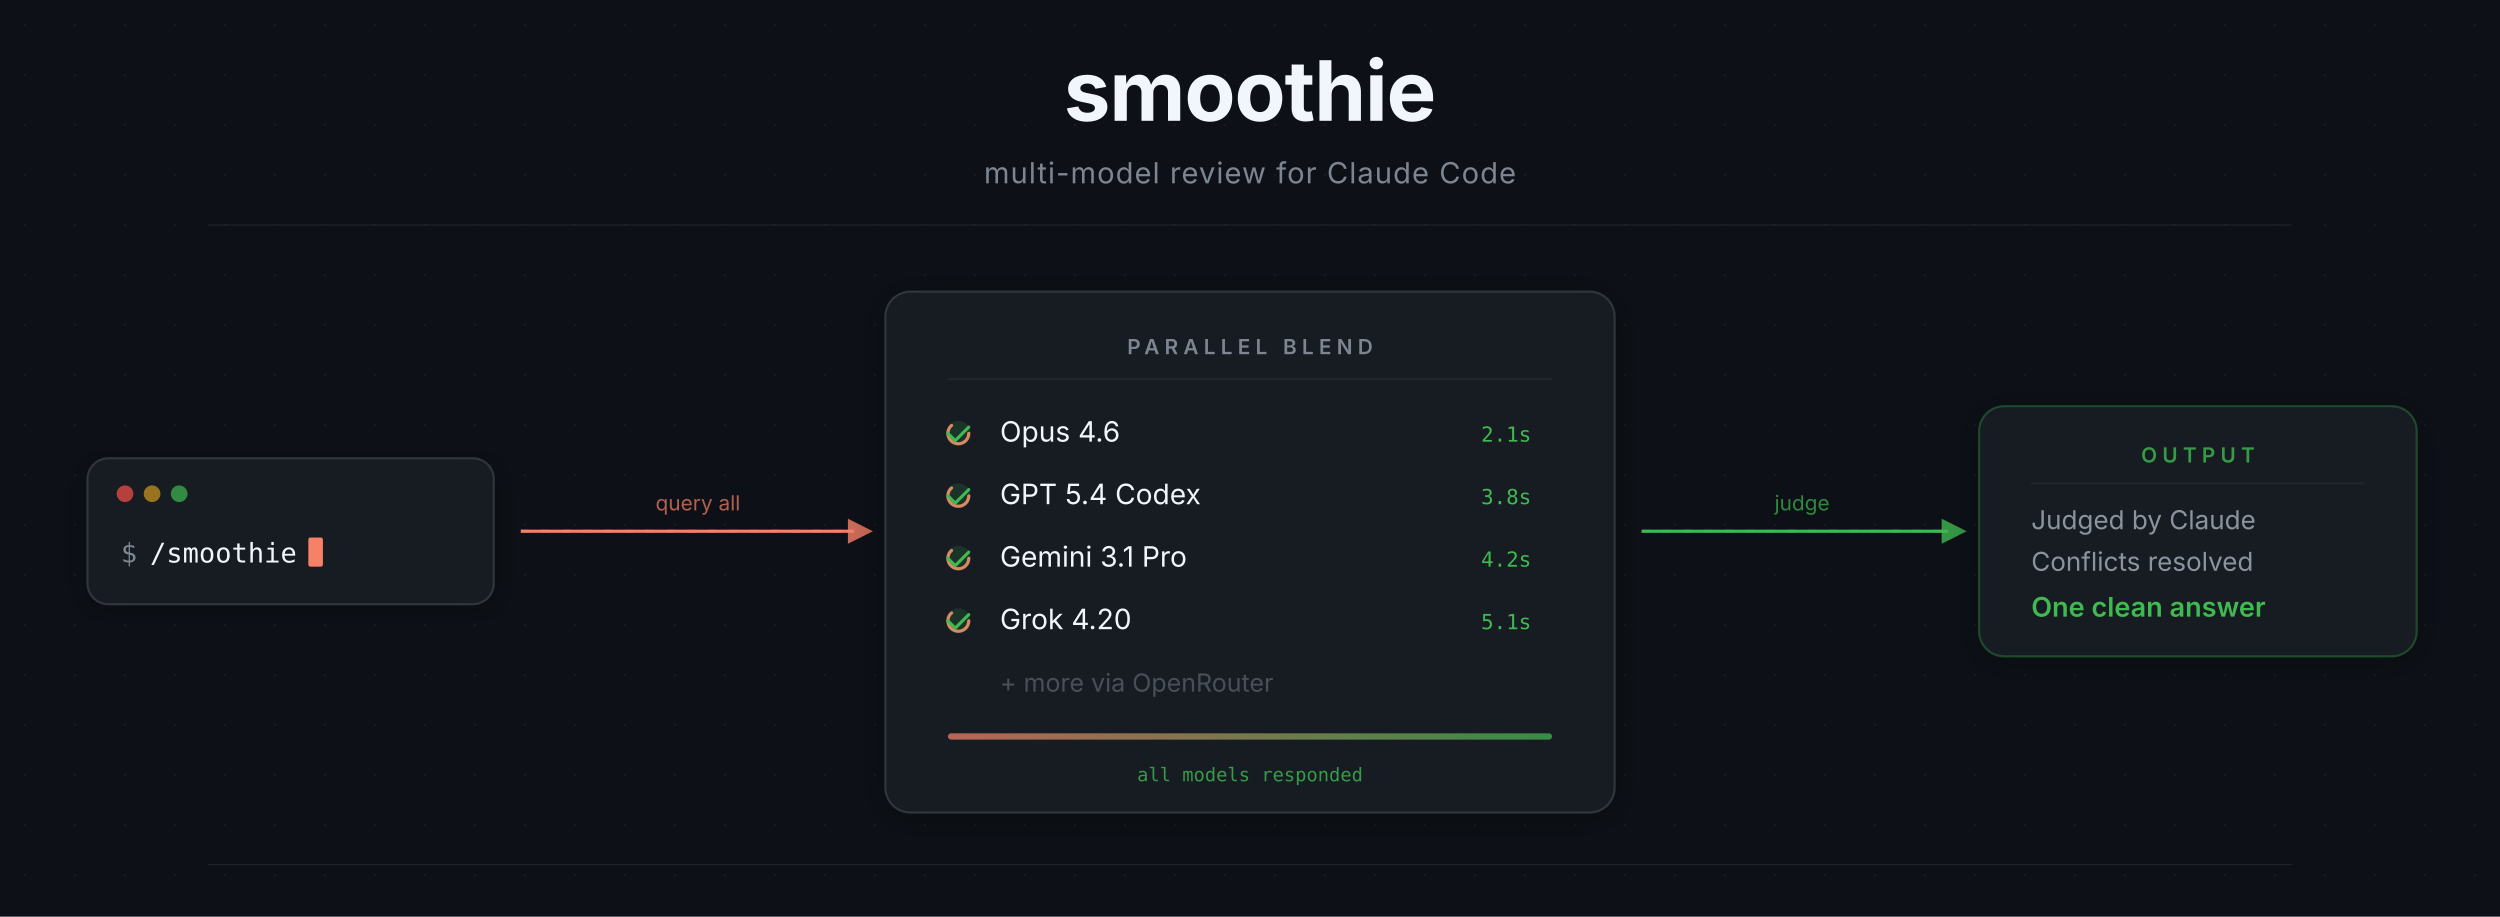
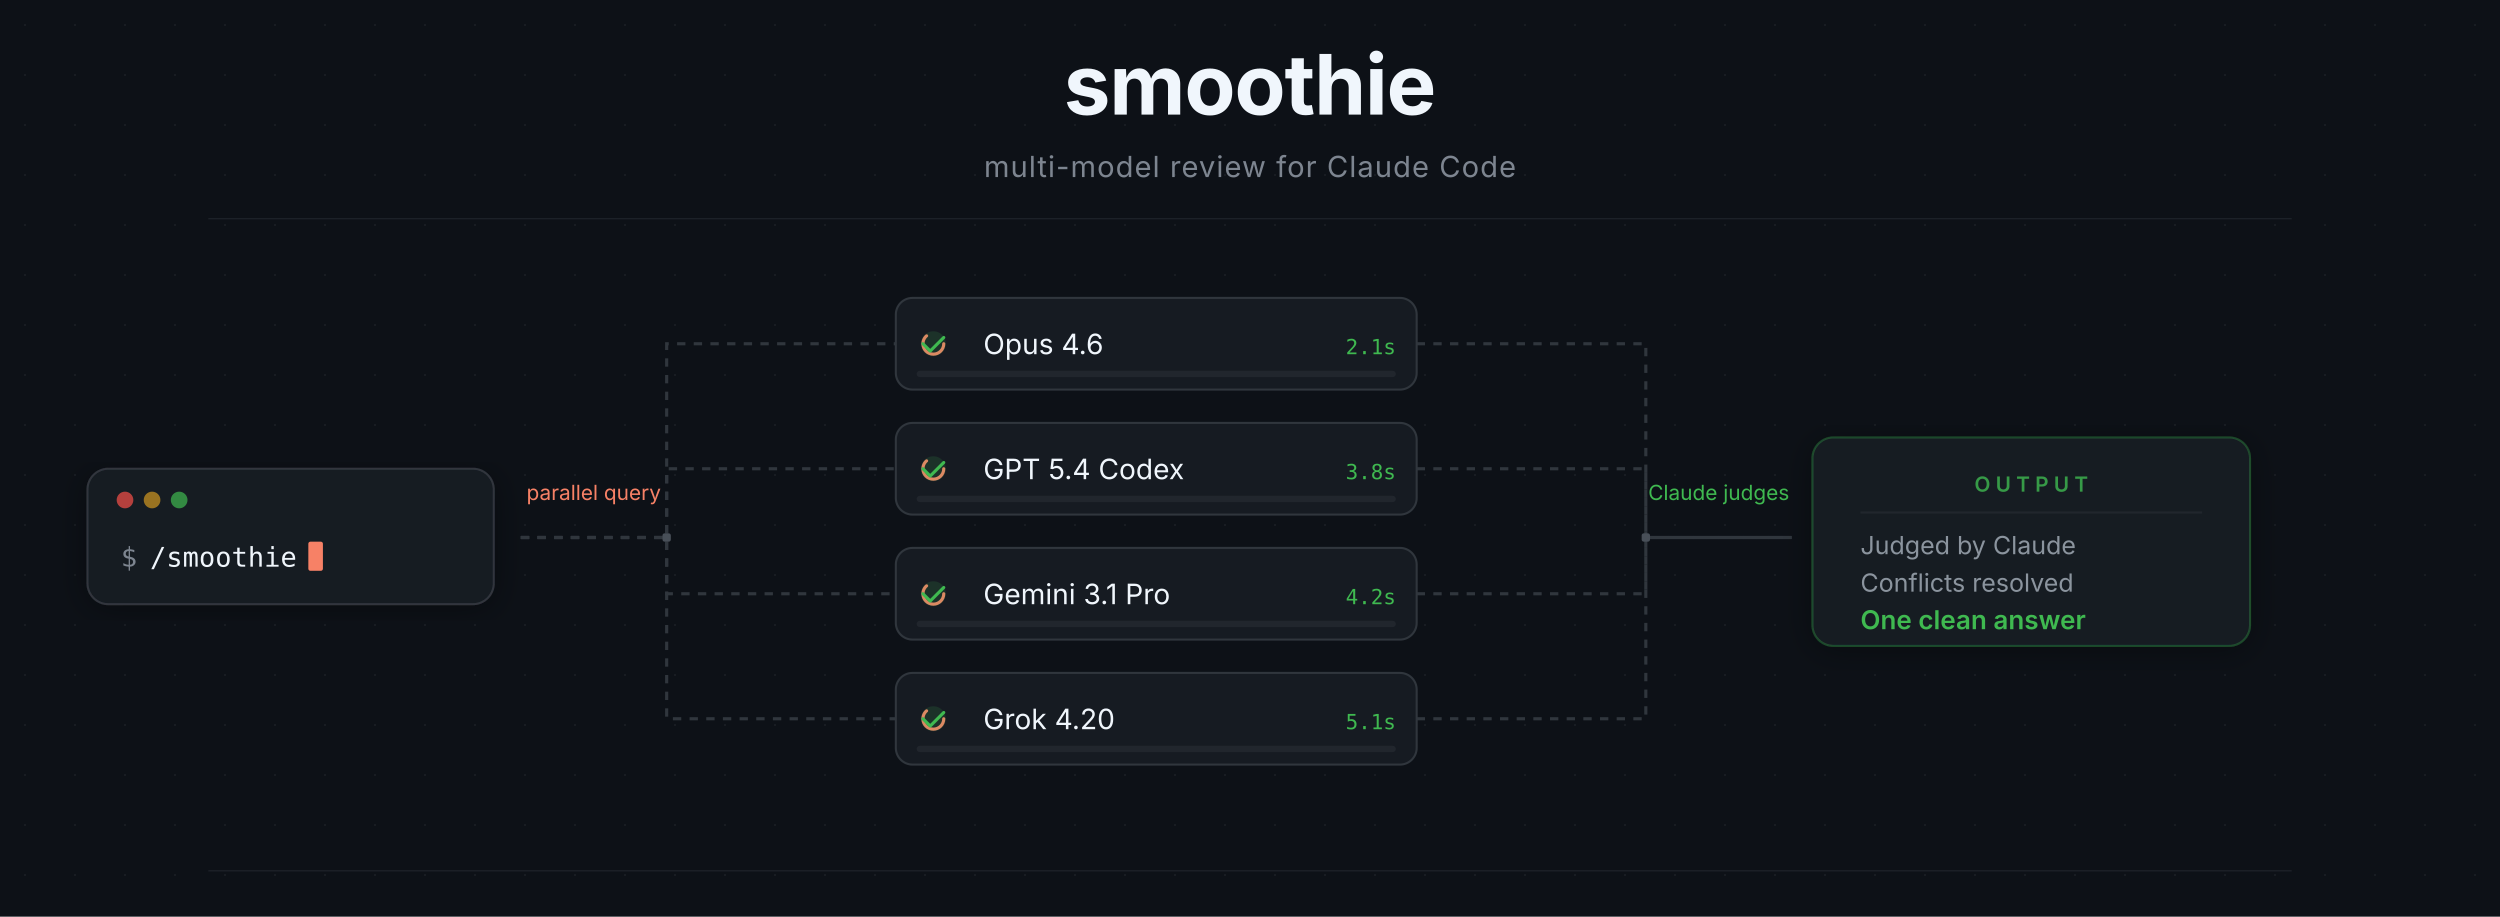
<svg xmlns="http://www.w3.org/2000/svg" viewBox="0 0 1200 440" fill="none">
  <style>
-     /* Total cycle: 14s (10s animation + 4s hold/fade) */
+     /* 12s cycle */
+     @keyframes shineIn {
+       0% { opacity: 0; filter: blur(10px) brightness(2); }
+       4% { opacity: 1; filter: blur(3px) brightness(1.4); }
+       8% { opacity: 1; filter: blur(0) brightness(1); }
+       75% { opacity: 1; }
+       83% { opacity: 0; }
+       100% { opacity: 0; }
+     }
+     @keyframes fadeUp {
+       0%, 100% { opacity: 0; transform: translateY(8px); }
+       5% { opacity: 1; transform: translateY(0); }
+       75% { opacity: 1; transform: translateY(0); }
+       83% { opacity: 0; transform: translateY(0); }
+     }
+     @keyframes cmdIn {
+       0%, 7% { opacity: 0; transform: translateY(8px); }
+       11% { opacity: 1; transform: translateY(0); }
+       75% { opacity: 1; }
+       83% { opacity: 0; }
+       100% { opacity: 0; }
+     }
+     @keyframes cmdTextIn {
+       0%, 11% { opacity: 0; }
+       14% { opacity: 1; }
+       75% { opacity: 1; }
+       83% { opacity: 0; }
+       100% { opacity: 0; }
+     }
+     @keyframes blink12 {
+       0%, 11% { opacity: 0; }
+       11.1% { opacity: 1; }
+       12% { opacity: 0; }
+       12.5% { opacity: 1; }
+       13% { opacity: 0; }
+       13.5%, 75% { opacity: 1; }
+       83%, 100% { opacity: 0; }
+     }
+     @keyframes pathsIn {
+       0%, 14% { opacity: 0; }
+       20% { opacity: 1; }
+       75% { opacity: 1; }
+       83% { opacity: 0; }
+       100% { opacity: 0; }
+     }
+     @keyframes labelIn {
+       0%, 16% { opacity: 0; }
+       20% { opacity: 0.7; }
+       75% { opacity: 0.7; }
+       83% { opacity: 0; }
+       100% { opacity: 0; }
+     }
+     @keyframes m1 {
+       0%, 22% { opacity: 0; transform: translateY(8px); }
+       26% { opacity: 1; transform: translateY(0); }
+       75% { opacity: 1; }
+       83% { opacity: 0; }
+       100% { opacity: 0; }
+     }
+     @keyframes m2 {
+       0%, 24% { opacity: 0; transform: translateY(8px); }
+       28% { opacity: 1; transform: translateY(0); }
+       75% { opacity: 1; }
+       83% { opacity: 0; }
+       100% { opacity: 0; }
+     }
+     @keyframes m3 {
+       0%, 26% { opacity: 0; transform: translateY(8px); }
+       30% { opacity: 1; transform: translateY(0); }
+       75% { opacity: 1; }
+       83% { opacity: 0; }
+       100% { opacity: 0; }
+     }
+     @keyframes m4 {
+       0%, 28% { opacity: 0; transform: translateY(8px); }
+       32% { opacity: 1; transform: translateY(0); }
+       75% { opacity: 1; }
+       83% { opacity: 0; }
+       100% { opacity: 0; }
+     }
+     @keyframes spin { to { transform: rotate(360deg); } }
+     @keyframes sv1 {
+       0%, 22% { opacity: 0; }
+       23% { opacity: 1; }
+       40% { opacity: 1; }
+       41% { opacity: 0; }
+       100% { opacity: 0; }
+     }
+     @keyframes sv2 {
+       0%, 24% { opacity: 0; }
+       25% { opacity: 1; }
+       43% { opacity: 1; }
+       44% { opacity: 0; }
+       100% { opacity: 0; }
+     }
+     @keyframes sv3 {
+       0%, 26% { opacity: 0; }
+       27% { opacity: 1; }
+       46% { opacity: 1; }
+       47% { opacity: 0; }
+       100% { opacity: 0; }
+     }
+     @keyframes sv4 {
+       0%, 28% { opacity: 0; }
+       29% { opacity: 1; }
+       49% { opacity: 1; }
+       50% { opacity: 0; }
+       100% { opacity: 0; }
+     }
+     @keyframes c1 {
+       0%, 40% { opacity: 0; transform: scale(0); }
+       42% { opacity: 1; transform: scale(1.15); }
+       43% { opacity: 1; transform: scale(1); }
+       75% { opacity: 1; }
+       83% { opacity: 0; }
+       100% { opacity: 0; }
+     }
+     @keyframes c2 {
+       0%, 43% { opacity: 0; transform: scale(0); }
+       45% { opacity: 1; transform: scale(1.15); }
+       46% { opacity: 1; transform: scale(1); }
+       75% { opacity: 1; }
+       83% { opacity: 0; }
+       100% { opacity: 0; }
+     }
+     @keyframes c3 {
+       0%, 46% { opacity: 0; transform: scale(0); }
+       48% { opacity: 1; transform: scale(1.15); }
+       49% { opacity: 1; transform: scale(1); }
+       75% { opacity: 1; }
+       83% { opacity: 0; }
+       100% { opacity: 0; }
+     }
+     @keyframes c4 {
+       0%, 49% { opacity: 0; transform: scale(0); }
+       51% { opacity: 1; transform: scale(1.15); }
+       52% { opacity: 1; transform: scale(1); }
+       75% { opacity: 1; }
+       83% { opacity: 0; }
+       100% { opacity: 0; }
+     }
+     @keyframes d1 { 0%, 40% { opacity: 0; } 41% { opacity: 1; } 75% { opacity: 1; } 83% { opacity: 0; } 100% { opacity: 0; } }
+     @keyframes d2 { 0%, 43% { opacity: 0; } 44% { opacity: 1; } 75% { opacity: 1; } 83% { opacity: 0; } 100% { opacity: 0; } }
+     @keyframes d3 { 0%, 46% { opacity: 0; } 47% { opacity: 1; } 75% { opacity: 1; } 83% { opacity: 0; } 100% { opacity: 0; } }
+     @keyframes d4 { 0%, 49% { opacity: 0; } 50% { opacity: 1; } 75% { opacity: 1; } 83% { opacity: 0; } 100% { opacity: 0; } }
+     @keyframes judgeLabel {
+       0%, 52% { opacity: 0; }
+       56% { opacity: 0.7; }
+       75% { opacity: 0.7; }
+       83% { opacity: 0; }
+       100% { opacity: 0; }
+     }
+     @keyframes outputIn {
+       0%, 56% { opacity: 0; filter: blur(10px) brightness(2); }
+       60% { opacity: 1; filter: blur(3px) brightness(1.4); }
+       64% { opacity: 1; filter: blur(0) brightness(1); }
+       75% { opacity: 1; }
+       83% { opacity: 0; }
+       100% { opacity: 0; }
+     }
+     @keyframes ol1 {
+       0%, 62% { opacity: 0; transform: translateY(8px); }
+       65% { opacity: 1; transform: translateY(0); }
+       75% { opacity: 1; }
+       83% { opacity: 0; }
+       100% { opacity: 0; }
+     }
+     @keyframes ol2 {
+       0%, 64% { opacity: 0; transform: translateY(8px); }
+       67% { opacity: 1; transform: translateY(0); }
+       75% { opacity: 1; }
+       83% { opacity: 0; }
+       100% { opacity: 0; }
+     }
+     @keyframes ol3 {
+       0%, 66% { opacity: 0; transform: translateY(8px); }
+       69% { opacity: 1; transform: translateY(0); }
+       75% { opacity: 1; }
+       83% { opacity: 0; }
+       100% { opacity: 0; }
+     }
+     @keyframes gentleFloat {
+       0%, 100% { transform: translateY(0); }
+       50% { transform: translateY(-4px); }
+     }

-     @keyframes shineIn {
-       0% { opacity: 0; filter: blur(12px) brightness(2); }
-       3% { opacity: 1; filter: blur(4px) brightness(1.4); }
-       8% { opacity: 1; filter: blur(0px) brightness(1); }
-       72% { opacity: 1; filter: blur(0px) brightness(1); }
-       78% { opacity: 0; }
-       100% { opacity: 0; }
-     }
-     @keyframes fadeUp14 {
-       0%, 100% { opacity: 0; transform: translateY(10px); }
-       4% { opacity: 1; transform: translateY(0); }
-       72% { opacity: 1; transform: translateY(0); }
-       78% { opacity: 0; transform: translateY(0); }
-     }
-     @keyframes cmdBox {
-       0%, 7% { opacity: 0; transform: translateY(10px); }
-       10% { opacity: 1; transform: translateY(0); }
-       72% { opacity: 1; }
-       78% { opacity: 0; }
-       100% { opacity: 0; }
-     }
-     @keyframes cmdText {
-       0%, 10% { opacity: 0; }
-       13% { opacity: 1; }
-       72% { opacity: 1; }
-       78% { opacity: 0; }
-       100% { opacity: 0; }
-     }
-     @keyframes blink14 {
-       0%, 10% { opacity: 0; }
-       10.1%, 10.5% { opacity: 1; }
-       11%, 11.5% { opacity: 0; }
-       11.5%, 12% { opacity: 1; }
-       12.5%, 13% { opacity: 0; }
-       13%, 72% { opacity: 1; }
-       78%, 100% { opacity: 0; }
-     }
-     @keyframes drawPath1 {
-       0%, 14% { stroke-dashoffset: 200; opacity: 0; }
-       15% { opacity: 0.3; }
-       20% { stroke-dashoffset: 0; opacity: 1; }
-       72% { stroke-dashoffset: 0; opacity: 1; }
-       78% { opacity: 0; }
-       100% { opacity: 0; stroke-dashoffset: 200; }
-     }
-     @keyframes arrowShow1 {
-       0%, 20% { opacity: 0; }
-       21% { opacity: 1; }
-       72% { opacity: 1; }
-       78% { opacity: 0; }
-       100% { opacity: 0; }
-     }
-     @keyframes dashFlow {
-       0% { stroke-dashoffset: 20; }
-       100% { stroke-dashoffset: 0; }
-     }
-     @keyframes cardIn {
-       0%, 18% { opacity: 0; transform: translateY(10px); }
-       22% { opacity: 1; transform: translateY(0); }
-       72% { opacity: 1; }
-       78% { opacity: 0; }
-       100% { opacity: 0; }
-     }
-     @keyframes model1 {
-       0%, 21% { opacity: 0; transform: translateY(10px); }
-       24% { opacity: 1; transform: translateY(0); }
-       72% { opacity: 1; }
-       78% { opacity: 0; }
-       100% { opacity: 0; }
-     }
-     @keyframes model2 {
-       0%, 23% { opacity: 0; transform: translateY(10px); }
-       26% { opacity: 1; transform: translateY(0); }
-       72% { opacity: 1; }
-       78% { opacity: 0; }
-       100% { opacity: 0; }
-     }
-     @keyframes model3 {
-       0%, 25% { opacity: 0; transform: translateY(10px); }
-       28% { opacity: 1; transform: translateY(0); }
-       72% { opacity: 1; }
-       78% { opacity: 0; }
-       100% { opacity: 0; }
-     }
-     @keyframes model4 {
-       0%, 27% { opacity: 0; transform: translateY(10px); }
-       30% { opacity: 1; transform: translateY(0); }
-       72% { opacity: 1; }
-       78% { opacity: 0; }
-       100% { opacity: 0; }
-     }
-     @keyframes model5 {
-       0%, 29% { opacity: 0; transform: translateY(10px); }
-       32% { opacity: 1; transform: translateY(0); }
-       72% { opacity: 1; }
-       78% { opacity: 0; }
-       100% { opacity: 0; }
-     }
-     @keyframes spin {
-       from { transform: rotate(0deg); }
-       to { transform: rotate(360deg); }
-     }
-     @keyframes spin1vis {
-       0%, 21% { opacity: 0; }
-       22% { opacity: 1; }
-       36% { opacity: 1; }
-       37% { opacity: 0; }
-       100% { opacity: 0; }
-     }
-     @keyframes spin2vis {
-       0%, 23% { opacity: 0; }
-       24% { opacity: 1; }
-       39% { opacity: 1; }
-       40% { opacity: 0; }
-       100% { opacity: 0; }
-     }
-     @keyframes spin3vis {
-       0%, 25% { opacity: 0; }
-       26% { opacity: 1; }
-       42% { opacity: 1; }
-       43% { opacity: 0; }
-       100% { opacity: 0; }
-     }
-     @keyframes spin4vis {
-       0%, 27% { opacity: 0; }
-       28% { opacity: 1; }
-       45% { opacity: 1; }
-       46% { opacity: 0; }
-       100% { opacity: 0; }
-     }
-     @keyframes checkPop {
-       0% { opacity: 0; transform: scale(0); }
-       60% { opacity: 1; transform: scale(1.2); }
-       100% { opacity: 1; transform: scale(1); }
-     }
-     @keyframes check1 {
-       0%, 36% { opacity: 0; transform: scale(0); }
-       38% { opacity: 1; transform: scale(1.2); }
-       39% { opacity: 1; transform: scale(1); }
-       72% { opacity: 1; }
-       78% { opacity: 0; }
-       100% { opacity: 0; }
-     }
-     @keyframes check2 {
-       0%, 39% { opacity: 0; transform: scale(0); }
-       41% { opacity: 1; transform: scale(1.2); }
-       42% { opacity: 1; transform: scale(1); }
-       72% { opacity: 1; }
-       78% { opacity: 0; }
-       100% { opacity: 0; }
-     }
-     @keyframes check3 {
-       0%, 42% { opacity: 0; transform: scale(0); }
-       44% { opacity: 1; transform: scale(1.2); }
-       45% { opacity: 1; transform: scale(1); }
-       72% { opacity: 1; }
-       78% { opacity: 0; }
-       100% { opacity: 0; }
-     }
-     @keyframes check4 {
-       0%, 45% { opacity: 0; transform: scale(0); }
-       47% { opacity: 1; transform: scale(1.2); }
-       48% { opacity: 1; transform: scale(1); }
-       72% { opacity: 1; }
-       78% { opacity: 0; }
-       100% { opacity: 0; }
-     }
-     @keyframes done1 {
-       0%, 36% { opacity: 0; }
-       37% { opacity: 1; }
-       72% { opacity: 1; }
-       78% { opacity: 0; }
-       100% { opacity: 0; }
-     }
-     @keyframes done2 {
-       0%, 39% { opacity: 0; }
-       40% { opacity: 1; }
-       72% { opacity: 1; }
-       78% { opacity: 0; }
-       100% { opacity: 0; }
-     }
-     @keyframes done3 {
-       0%, 42% { opacity: 0; }
-       43% { opacity: 1; }
-       72% { opacity: 1; }
-       78% { opacity: 0; }
-       100% { opacity: 0; }
-     }
-     @keyframes done4 {
-       0%, 45% { opacity: 0; }
-       46% { opacity: 1; }
-       72% { opacity: 1; }
-       78% { opacity: 0; }
-       100% { opacity: 0; }
-     }
-     @keyframes progressIn {
-       0%, 48% { opacity: 0; transform: translateY(10px); }
-       51% { opacity: 1; transform: translateY(0); }
-       72% { opacity: 1; }
-       78% { opacity: 0; }
-       100% { opacity: 0; }
-     }
-     @keyframes drawPath2 {
-       0%, 51% { stroke-dashoffset: 200; opacity: 0; }
-       52% { opacity: 0.3; }
-       57% { stroke-dashoffset: 0; opacity: 1; }
-       72% { opacity: 1; }
-       78% { opacity: 0; }
-       100% { opacity: 0; stroke-dashoffset: 200; }
-     }
-     @keyframes arrowShow2 {
-       0%, 57% { opacity: 0; }
-       58% { opacity: 1; }
-       72% { opacity: 1; }
-       78% { opacity: 0; }
-       100% { opacity: 0; }
-     }
-     @keyframes outputIn {
-       0%, 54% { opacity: 0; filter: blur(12px) brightness(2); }
-       58% { opacity: 1; filter: blur(4px) brightness(1.4); }
-       62% { opacity: 1; filter: blur(0px) brightness(1); }
-       72% { opacity: 1; filter: blur(0px) brightness(1); }
-       78% { opacity: 0; }
-       100% { opacity: 0; }
-     }
-     @keyframes outLine1 {
-       0%, 60% { opacity: 0; transform: translateY(10px); }
-       63% { opacity: 1; transform: translateY(0); }
-       72% { opacity: 1; }
-       78% { opacity: 0; }
-       100% { opacity: 0; }
-     }
-     @keyframes outLine2 {
-       0%, 62% { opacity: 0; transform: translateY(10px); }
-       65% { opacity: 1; transform: translateY(0); }
-       72% { opacity: 1; }
-       78% { opacity: 0; }
-       100% { opacity: 0; }
-     }
-     @keyframes outLine3 {
-       0%, 64% { opacity: 0; transform: translateY(10px); }
-       67% { opacity: 1; transform: translateY(0); }
-       72% { opacity: 1; }
-       78% { opacity: 0; }
-       100% { opacity: 0; }
-     }
-     @keyframes gentleFloat {
-       0%, 100% { transform: translateY(0px); }
-       50% { transform: translateY(-4px); }
-     }
- 
-     .title { animation: shineIn 14s ease infinite; }
-     .subtitle { animation: fadeUp14 14s ease infinite; }
- 
-     .cmd-box { animation: cmdBox 14s ease infinite; }
-     .cmd-text { animation: cmdText 14s ease infinite; }
-     .cmd-cursor { animation: blink14 14s ease infinite; }
- 
-     .path1 { stroke-dasharray: 200; animation: drawPath1 14s ease infinite; }
-     .path1-show { animation: arrowShow1 14s ease infinite; }
-     .path1-flow { stroke-dasharray: 4 6; animation: dashFlow 0.6s linear infinite; }
- 
-     .card { animation: cardIn 14s ease infinite; }
- 
-     .model1 { animation: model1 14s ease infinite; }
-     .model2 { animation: model2 14s ease infinite; }
-     .model3 { animation: model3 14s ease infinite; }
-     .model4 { animation: model4 14s ease infinite; }
-     .model5 { animation: model5 14s ease infinite; }
- 
-     .spin1 { transform-origin: 460px 208px; animation: spin 0.8s linear infinite, spin1vis 14s ease infinite; }
-     .spin2 { transform-origin: 460px 238px; animation: spin 0.8s linear infinite, spin2vis 14s ease infinite; }
-     .spin3 { transform-origin: 460px 268px; animation: spin 0.8s linear infinite, spin3vis 14s ease infinite; }
-     .spin4 { transform-origin: 460px 298px; animation: spin 0.8s linear infinite, spin4vis 14s ease infinite; }
- 
-     .check1 { transform-origin: 460px 208px; animation: check1 14s ease infinite; }
-     .check2 { transform-origin: 460px 238px; animation: check2 14s ease infinite; }
-     .check3 { transform-origin: 460px 268px; animation: check3 14s ease infinite; }
-     .check4 { transform-origin: 460px 298px; animation: check4 14s ease infinite; }
- 
-     .done1 { animation: done1 14s ease infinite; }
-     .done2 { animation: done2 14s ease infinite; }
-     .done3 { animation: done3 14s ease infinite; }
-     .done4 { animation: done4 14s ease infinite; }
- 
-     .progress-track { animation: progressIn 14s ease infinite; }
- 
-     .path2 { stroke-dasharray: 200; animation: drawPath2 14s ease infinite; }
-     .path2-show { animation: arrowShow2 14s ease infinite; }
-     .path2-flow { stroke-dasharray: 4 6; animation: dashFlow 0.6s linear infinite; }
- 
-     .output-card { animation: outputIn 14s ease infinite; }
+     .title { animation: shineIn 12s ease infinite; }
+     .subtitle { animation: fadeUp 12s ease infinite; }
+     .cmd-box { animation: cmdIn 12s ease infinite; }
+     .cmd-text { animation: cmdTextIn 12s ease infinite; }
+     .cmd-cursor { animation: blink12 12s ease infinite; }
+     .paths { animation: pathsIn 12s ease infinite; }
+     .label-par { animation: labelIn 12s ease infinite; }
+     .label-judge { animation: judgeLabel 12s ease infinite; }
+     .m1 { animation: m1 12s ease infinite; }
+     .m2 { animation: m2 12s ease infinite; }
+     .m3 { animation: m3 12s ease infinite; }
+     .m4 { animation: m4 12s ease infinite; }
+     .sp1 { transform-origin: 448px 165px; animation: spin 0.7s linear infinite, sv1 12s ease infinite; }
+     .sp2 { transform-origin: 448px 225px; animation: spin 0.7s linear infinite, sv2 12s ease infinite; }
+     .sp3 { transform-origin: 448px 285px; animation: spin 0.7s linear infinite, sv3 12s ease infinite; }
+     .sp4 { transform-origin: 448px 345px; animation: spin 0.7s linear infinite, sv4 12s ease infinite; }
+     .ck1 { transform-origin: 448px 165px; animation: c1 12s ease infinite; }
+     .ck2 { transform-origin: 448px 225px; animation: c2 12s ease infinite; }
+     .ck3 { transform-origin: 448px 285px; animation: c3 12s ease infinite; }
+     .ck4 { transform-origin: 448px 345px; animation: c4 12s ease infinite; }
+     .dn1 { animation: d1 12s ease infinite; }
+     .dn2 { animation: d2 12s ease infinite; }
+     .dn3 { animation: d3 12s ease infinite; }
+     .dn4 { animation: d4 12s ease infinite; }
+     .output-card { animation: outputIn 12s ease infinite; }
    .output-float { animation: gentleFloat 3s ease-in-out infinite; }
-     .out-line1 { animation: outLine1 14s ease infinite; }
-     .out-line2 { animation: outLine2 14s ease infinite; }
-     .out-line3 { animation: outLine3 14s ease infinite; }
+     .ol1 { animation: ol1 12s ease infinite; }
+     .ol2 { animation: ol2 12s ease infinite; }
+     .ol3 { animation: ol3 12s ease infinite; }
  </style>
  <defs>
-     <linearGradient id="progress-grad" x1="0" y1="0" x2="1" y2="0">
-       <stop offset="0%" stop-color="#f78166" />
+     <linearGradient id="orange-grad" x1="0" y1="0" x2="1" y2="0">
+       <stop offset="0%" stop-color="#f78166" stop-opacity="0.2" />
+       <stop offset="100%" stop-color="#f78166" />
+     </linearGradient>
+     <linearGradient id="green-grad" x1="0" y1="0" x2="1" y2="0">
+       <stop offset="0%" stop-color="#3fb950" stop-opacity="0.2" />
      <stop offset="100%" stop-color="#3fb950" />
    </linearGradient>
-     <filter id="soft-shadow" x="-8%" y="-8%" width="116%" height="120%">
+     <filter id="sh" x="-8%" y="-8%" width="116%" height="120%">
      <feDropShadow dx="0" dy="2" stdDeviation="8" flood-color="#000" flood-opacity="0.35" />
    </filter>
  </defs>
  <rect width="1200" height="440" fill="#0d1117" />
  <pattern id="dots" width="24" height="24" patternUnits="userSpaceOnUse">
    <circle cx="12" cy="12" r="0.5" fill="#f0f6fc" opacity="0.06" />
  </pattern>
  <rect width="1200" height="440" fill="url(#dots)" />
-   <line x1="100" y1="108" x2="1100" y2="108" stroke="#21262d" stroke-width="0.5" />
-   <line x1="100" y1="415" x2="1100" y2="415" stroke="#21262d" stroke-width="0.5" />
-   <text class="title" x="600" y="58" text-anchor="middle" font-family="-apple-system, BlinkMacSystemFont, 'Segoe UI', sans-serif" font-size="40" font-weight="700" fill="#f0f6fc" letter-spacing="-0.5">smoothie</text>
-   <text class="subtitle" x="600" y="88" text-anchor="middle" font-family="-apple-system, BlinkMacSystemFont, 'Segoe UI', sans-serif" font-size="14" fill="#7d8590" letter-spacing="0.5">multi-model review for Claude Code</text>
+   <line x1="100" y1="105" x2="1100" y2="105" stroke="#21262d" stroke-width="0.5" />
+   <line x1="100" y1="418" x2="1100" y2="418" stroke="#21262d" stroke-width="0.5" />
+   <text class="title" x="600" y="55" text-anchor="middle" font-family="-apple-system, BlinkMacSystemFont, 'Segoe UI', sans-serif" font-size="40" font-weight="700" fill="#f0f6fc" letter-spacing="-0.5">smoothie</text>
+   <text class="subtitle" x="600" y="85" text-anchor="middle" font-family="-apple-system, BlinkMacSystemFont, 'Segoe UI', sans-serif" font-size="14" fill="#7d8590" letter-spacing="0.5">multi-model review for Claude Code</text>
  <g class="cmd-box">
-     <rect x="42" y="220" width="195" height="70" rx="10" fill="#161b22" stroke="#30363d" stroke-width="1" filter="url(#soft-shadow)" />
-     <circle cx="60" cy="237" r="4" fill="#f85149" fill-opacity="0.7" />
-     <circle cx="73" cy="237" r="4" fill="#d29922" fill-opacity="0.7" />
-     <circle cx="86" cy="237" r="4" fill="#3fb950" fill-opacity="0.7" />
+     <rect x="42" y="225" width="195" height="65" rx="10" fill="#161b22" stroke="#30363d" stroke-width="1" filter="url(#sh)" />
+     <circle cx="60" cy="240" r="4" fill="#f85149" fill-opacity="0.7" />
+     <circle cx="73" cy="240" r="4" fill="#d29922" fill-opacity="0.7" />
+     <circle cx="86" cy="240" r="4" fill="#3fb950" fill-opacity="0.7" />
  </g>
  <g class="cmd-text">
-     <text x="58" y="270" font-family="'SF Mono', 'Fira Code', monospace" font-size="13" fill="#7d8590">$</text>
-     <text x="72" y="270" font-family="'SF Mono', 'Fira Code', monospace" font-size="13" fill="#f0f6fc">/smoothie</text>
-   </g>
-   <rect class="cmd-cursor" x="148" y="258" width="7" height="14" rx="1" fill="#f78166" />
-   <path class="path1" d="M 250 255 C 300 255, 320 255, 410 255" stroke="#f78166" stroke-width="1.5" fill="none" />
-   <g class="path1-show">
-     <g class="path1-flow">
-       <path d="M 250 255 C 300 255, 320 255, 410 255" stroke="#f78166" stroke-width="1.5" fill="none" opacity="0.4" />
-     </g>
-     <polygon points="407,249 419,255 407,261" fill="#f78166" opacity="0.8" />
-     <text x="335" y="245" text-anchor="middle" font-family="-apple-system, BlinkMacSystemFont, 'Segoe UI', sans-serif" font-size="10" fill="#f78166" opacity="0.7">query all</text>
-   </g>
-   <g class="card">
-     <rect x="425" y="140" width="350" height="250" rx="12" fill="#161b22" stroke="#30363d" stroke-width="1" filter="url(#soft-shadow)" />
-     <text x="600" y="170" text-anchor="middle" font-family="-apple-system, BlinkMacSystemFont, 'Segoe UI', sans-serif" font-size="10" font-weight="600" fill="#7d8590" letter-spacing="2.5">PARALLEL BLEND</text>
-     <line x1="455" y1="182" x2="745" y2="182" stroke="#21262d" stroke-width="1" />
-   </g>
-   <g class="model1">
-     <text x="480" y="212" font-family="-apple-system, BlinkMacSystemFont, 'Segoe UI', sans-serif" font-size="13.5" fill="#f0f6fc">Opus 4.6</text>
-   </g>
-   <g class="spin1">
-     <circle cx="460" cy="208" r="5" fill="none" stroke="#f78166" stroke-width="1.5" stroke-dasharray="20 12" stroke-linecap="round" />
-   </g>
-   <g class="check1">
-     <circle cx="460" cy="208" r="6" fill="#3fb950" fill-opacity="0.15" />
-     <path d="M 455 208 L 458.5 211.5 L 465 205" stroke="#3fb950" stroke-width="1.5" fill="none" stroke-linecap="round" stroke-linejoin="round" />
-   </g>
-   <text class="done1" x="735" y="212" text-anchor="end" font-family="'SF Mono', monospace" font-size="10" fill="#3fb950">2.1s</text>
-   <g class="model2">
-     <text x="480" y="242" font-family="-apple-system, BlinkMacSystemFont, 'Segoe UI', sans-serif" font-size="13.5" fill="#f0f6fc">GPT 5.4 Codex</text>
-   </g>
-   <g class="spin2">
-     <circle cx="460" cy="238" r="5" fill="none" stroke="#f78166" stroke-width="1.5" stroke-dasharray="20 12" stroke-linecap="round" />
-   </g>
-   <g class="check2">
-     <circle cx="460" cy="238" r="6" fill="#3fb950" fill-opacity="0.15" />
-     <path d="M 455 238 L 458.5 241.5 L 465 235" stroke="#3fb950" stroke-width="1.5" fill="none" stroke-linecap="round" stroke-linejoin="round" />
-   </g>
-   <text class="done2" x="735" y="242" text-anchor="end" font-family="'SF Mono', monospace" font-size="10" fill="#3fb950">3.8s</text>
-   <g class="model3">
-     <text x="480" y="272" font-family="-apple-system, BlinkMacSystemFont, 'Segoe UI', sans-serif" font-size="13.5" fill="#f0f6fc">Gemini 3.1 Pro</text>
-   </g>
-   <g class="spin3">
-     <circle cx="460" cy="268" r="5" fill="none" stroke="#f78166" stroke-width="1.5" stroke-dasharray="20 12" stroke-linecap="round" />
-   </g>
-   <g class="check3">
-     <circle cx="460" cy="268" r="6" fill="#3fb950" fill-opacity="0.15" />
-     <path d="M 455 268 L 458.5 271.5 L 465 265" stroke="#3fb950" stroke-width="1.5" fill="none" stroke-linecap="round" stroke-linejoin="round" />
-   </g>
-   <text class="done3" x="735" y="272" text-anchor="end" font-family="'SF Mono', monospace" font-size="10" fill="#3fb950">4.2s</text>
-   <g class="model4">
-     <text x="480" y="302" font-family="-apple-system, BlinkMacSystemFont, 'Segoe UI', sans-serif" font-size="13.5" fill="#f0f6fc">Grok 4.20</text>
-   </g>
-   <g class="spin4">
-     <circle cx="460" cy="298" r="5" fill="none" stroke="#f78166" stroke-width="1.5" stroke-dasharray="20 12" stroke-linecap="round" />
-   </g>
-   <g class="check4">
-     <circle cx="460" cy="298" r="6" fill="#3fb950" fill-opacity="0.15" />
-     <path d="M 455 298 L 458.5 301.5 L 465 295" stroke="#3fb950" stroke-width="1.5" fill="none" stroke-linecap="round" stroke-linejoin="round" />
-   </g>
-   <text class="done4" x="735" y="302" text-anchor="end" font-family="'SF Mono', monospace" font-size="10" fill="#3fb950">5.1s</text>
-   <g class="model5">
-     <text x="480" y="332" font-family="-apple-system, BlinkMacSystemFont, 'Segoe UI', sans-serif" font-size="12" fill="#484f58">+ more via OpenRouter</text>
-   </g>
-   <g class="progress-track">
-     <rect x="455" y="352" width="290" height="3" rx="1.5" fill="#21262d" />
-     <rect x="455" y="352" width="290" height="3" rx="1.5" fill="url(#progress-grad)" opacity="0.7" />
-     <text x="600" y="375" text-anchor="middle" font-family="'SF Mono', monospace" font-size="9" fill="#3fb950" opacity="0.8">all models responded</text>
-   </g>
-   <path class="path2" d="M 788 255 C 840 255, 860 255, 935 255" stroke="#3fb950" stroke-width="1.5" fill="none" />
-   <g class="path2-show">
-     <g class="path2-flow">
-       <path d="M 788 255 C 840 255, 860 255, 935 255" stroke="#3fb950" stroke-width="1.5" fill="none" opacity="0.4" />
-     </g>
-     <polygon points="932,249 944,255 932,261" fill="#3fb950" opacity="0.8" />
-     <text x="865" y="245" text-anchor="middle" font-family="-apple-system, BlinkMacSystemFont, 'Segoe UI', sans-serif" font-size="10" fill="#3fb950" opacity="0.7">judge</text>
-   </g>
+     <text x="58" y="272" font-family="'SF Mono', 'Fira Code', monospace" font-size="13" fill="#7d8590">$</text>
+     <text x="72" y="272" font-family="'SF Mono', 'Fira Code', monospace" font-size="13" fill="#f0f6fc">/smoothie</text>
+   </g>
+   <rect class="cmd-cursor" x="148" y="260" width="7" height="14" rx="1" fill="#f78166" />
+   <g class="paths" stroke="#30363d" stroke-width="1.5" fill="none" stroke-dasharray="4 4">
+     <path d="M 250 258 L 320 258 L 320 165 L 430 165" />
+     <path d="M 250 258 L 320 258 L 320 225 L 430 225" />
+     <path d="M 250 258 L 320 258 L 320 285 L 430 285" />
+     <path d="M 250 258 L 320 258 L 320 345 L 430 345" />
+     <path d="M 680 165 L 790 165 L 790 258 L 860 258" />
+     <path d="M 680 225 L 790 225 L 790 258 L 860 258" />
+     <path d="M 680 285 L 790 285 L 790 258 L 860 258" />
+     <path d="M 680 345 L 790 345 L 790 258 L 860 258" />
+   </g>
+   <g class="paths">
+     <rect x="318" y="256" width="4" height="4" rx="1" fill="#484f58" />
+     <rect x="788" y="256" width="4" height="4" rx="1" fill="#484f58" />
+   </g>
+   <text class="label-par" x="285" y="240" text-anchor="middle" font-family="-apple-system, BlinkMacSystemFont, 'Segoe UI', sans-serif" font-size="10" fill="#f78166">parallel query</text>
+   <text class="label-judge" x="825" y="240" text-anchor="middle" font-family="-apple-system, BlinkMacSystemFont, 'Segoe UI', sans-serif" font-size="10" fill="#3fb950">Claude judges</text>
+   <g class="m1">
+     <rect x="430" y="143" width="250" height="44" rx="8" fill="#161b22" stroke="#30363d" stroke-width="1" />
+     <text x="472" y="170" font-family="-apple-system, BlinkMacSystemFont, 'Segoe UI', sans-serif" font-size="13.5" fill="#f0f6fc">Opus 4.6</text>
+     <rect x="440" y="178" width="230" height="3" rx="1.5" fill="#21262d" />
+   </g>
+   <g class="sp1">
+     <circle cx="448" cy="165" r="5" fill="none" stroke="#f78166" stroke-width="1.5" stroke-dasharray="20 12" stroke-linecap="round" />
+   </g>
+   <g class="ck1">
+     <circle cx="448" cy="165" r="6" fill="#3fb950" fill-opacity="0.15" />
+     <path d="M 443 165 L 446.5 168.5 L 453 162" stroke="#3fb950" stroke-width="1.5" fill="none" stroke-linecap="round" stroke-linejoin="round" />
+   </g>
+   <text class="dn1" x="670" y="170" text-anchor="end" font-family="'SF Mono', monospace" font-size="10" fill="#3fb950">2.1s</text>
+   <g class="m2">
+     <rect x="430" y="203" width="250" height="44" rx="8" fill="#161b22" stroke="#30363d" stroke-width="1" />
+     <text x="472" y="230" font-family="-apple-system, BlinkMacSystemFont, 'Segoe UI', sans-serif" font-size="13.5" fill="#f0f6fc">GPT 5.4 Codex</text>
+     <rect x="440" y="238" width="230" height="3" rx="1.5" fill="#21262d" />
+   </g>
+   <g class="sp2">
+     <circle cx="448" cy="225" r="5" fill="none" stroke="#f78166" stroke-width="1.5" stroke-dasharray="20 12" stroke-linecap="round" />
+   </g>
+   <g class="ck2">
+     <circle cx="448" cy="225" r="6" fill="#3fb950" fill-opacity="0.15" />
+     <path d="M 443 225 L 446.5 228.5 L 453 222" stroke="#3fb950" stroke-width="1.5" fill="none" stroke-linecap="round" stroke-linejoin="round" />
+   </g>
+   <text class="dn2" x="670" y="230" text-anchor="end" font-family="'SF Mono', monospace" font-size="10" fill="#3fb950">3.8s</text>
+   <g class="m3">
+     <rect x="430" y="263" width="250" height="44" rx="8" fill="#161b22" stroke="#30363d" stroke-width="1" />
+     <text x="472" y="290" font-family="-apple-system, BlinkMacSystemFont, 'Segoe UI', sans-serif" font-size="13.5" fill="#f0f6fc">Gemini 3.1 Pro</text>
+     <rect x="440" y="298" width="230" height="3" rx="1.5" fill="#21262d" />
+   </g>
+   <g class="sp3">
+     <circle cx="448" cy="285" r="5" fill="none" stroke="#f78166" stroke-width="1.5" stroke-dasharray="20 12" stroke-linecap="round" />
+   </g>
+   <g class="ck3">
+     <circle cx="448" cy="285" r="6" fill="#3fb950" fill-opacity="0.15" />
+     <path d="M 443 285 L 446.5 288.5 L 453 282" stroke="#3fb950" stroke-width="1.5" fill="none" stroke-linecap="round" stroke-linejoin="round" />
+   </g>
+   <text class="dn3" x="670" y="290" text-anchor="end" font-family="'SF Mono', monospace" font-size="10" fill="#3fb950">4.2s</text>
+   <g class="m4">
+     <rect x="430" y="323" width="250" height="44" rx="8" fill="#161b22" stroke="#30363d" stroke-width="1" />
+     <text x="472" y="350" font-family="-apple-system, BlinkMacSystemFont, 'Segoe UI', sans-serif" font-size="13.5" fill="#f0f6fc">Grok 4.20</text>
+     <rect x="440" y="358" width="230" height="3" rx="1.5" fill="#21262d" />
+   </g>
+   <g class="sp4">
+     <circle cx="448" cy="345" r="5" fill="none" stroke="#f78166" stroke-width="1.5" stroke-dasharray="20 12" stroke-linecap="round" />
+   </g>
+   <g class="ck4">
+     <circle cx="448" cy="345" r="6" fill="#3fb950" fill-opacity="0.15" />
+     <path d="M 443 345 L 446.5 348.5 L 453 342" stroke="#3fb950" stroke-width="1.5" fill="none" stroke-linecap="round" stroke-linejoin="round" />
+   </g>
+   <text class="dn4" x="670" y="350" text-anchor="end" font-family="'SF Mono', monospace" font-size="10" fill="#3fb950">5.1s</text>
+   <rect x="440" y="178" width="0" height="3" rx="1.5" fill="url(#orange-grad)">
+     <animate attributeName="width" values="0;0;230;230;0;0" keyTimes="0;0.22;0.40;0.42;0.43;1" dur="12s" repeatCount="indefinite" />
+   </rect>
+   <rect x="440" y="238" width="0" height="3" rx="1.5" fill="url(#orange-grad)">
+     <animate attributeName="width" values="0;0;230;230;0;0" keyTimes="0;0.24;0.43;0.45;0.46;1" dur="12s" repeatCount="indefinite" />
+   </rect>
+   <rect x="440" y="298" width="0" height="3" rx="1.5" fill="url(#orange-grad)">
+     <animate attributeName="width" values="0;0;230;230;0;0" keyTimes="0;0.26;0.46;0.48;0.49;1" dur="12s" repeatCount="indefinite" />
+   </rect>
+   <rect x="440" y="358" width="0" height="3" rx="1.5" fill="url(#orange-grad)">
+     <animate attributeName="width" values="0;0;230;230;0;0" keyTimes="0;0.28;0.49;0.51;0.52;1" dur="12s" repeatCount="indefinite" />
+   </rect>
+   <circle r="3.5" fill="#f78166" opacity="0">
+     <animate attributeName="opacity" values="0;1;1;0;0" keyTimes="0;0.01;0.15;0.17;1" dur="12s" repeatCount="indefinite" />
+     <animateMotion dur="12s" repeatCount="indefinite" keyPoints="0;0;1;1" keyTimes="0;0.01;0.17;1" calcMode="linear" path="M 250 258 L 320 258 L 320 165 L 430 165" />
+   </circle>
+   <circle r="3.5" fill="#f78166" opacity="0">
+     <animate attributeName="opacity" values="0;1;1;0;0" keyTimes="0;0.01;0.15;0.17;1" dur="12s" repeatCount="indefinite" />
+     <animateMotion dur="12s" repeatCount="indefinite" keyPoints="0;0;1;1" keyTimes="0;0.01;0.17;1" calcMode="linear" path="M 250 258 L 320 258 L 320 225 L 430 225" />
+   </circle>
+   <circle r="3.5" fill="#f78166" opacity="0">
+     <animate attributeName="opacity" values="0;1;1;0;0" keyTimes="0;0.01;0.15;0.17;1" dur="12s" repeatCount="indefinite" />
+     <animateMotion dur="12s" repeatCount="indefinite" keyPoints="0;0;1;1" keyTimes="0;0.01;0.17;1" calcMode="linear" path="M 250 258 L 320 258 L 320 285 L 430 285" />
+   </circle>
+   <circle r="3.5" fill="#f78166" opacity="0">
+     <animate attributeName="opacity" values="0;1;1;0;0" keyTimes="0;0.01;0.15;0.17;1" dur="12s" repeatCount="indefinite" />
+     <animateMotion dur="12s" repeatCount="indefinite" keyPoints="0;0;1;1" keyTimes="0;0.01;0.17;1" calcMode="linear" path="M 250 258 L 320 258 L 320 345 L 430 345" />
+   </circle>
+   <circle r="3.5" fill="#3fb950" opacity="0">
+     <animate attributeName="opacity" values="0;0;1;1;0;0" keyTimes="0;0.42;0.43;0.53;0.55;1" dur="12s" repeatCount="indefinite" />
+     <animateMotion dur="12s" repeatCount="indefinite" keyPoints="0;0;1;1" keyTimes="0;0.42;0.55;1" calcMode="linear" path="M 680 165 L 790 165 L 790 258 L 860 258" />
+   </circle>
+   <circle r="3.5" fill="#3fb950" opacity="0">
+     <animate attributeName="opacity" values="0;0;1;1;0;0" keyTimes="0;0.44;0.45;0.54;0.56;1" dur="12s" repeatCount="indefinite" />
+     <animateMotion dur="12s" repeatCount="indefinite" keyPoints="0;0;1;1" keyTimes="0;0.44;0.56;1" calcMode="linear" path="M 680 225 L 790 225 L 790 258 L 860 258" />
+   </circle>
+   <circle r="3.5" fill="#3fb950" opacity="0">
+     <animate attributeName="opacity" values="0;0;1;1;0;0" keyTimes="0;0.46;0.47;0.55;0.57;1" dur="12s" repeatCount="indefinite" />
+     <animateMotion dur="12s" repeatCount="indefinite" keyPoints="0;0;1;1" keyTimes="0;0.46;0.57;1" calcMode="linear" path="M 680 285 L 790 285 L 790 258 L 860 258" />
+   </circle>
+   <circle r="3.5" fill="#3fb950" opacity="0">
+     <animate attributeName="opacity" values="0;0;1;1;0;0" keyTimes="0;0.49;0.50;0.57;0.59;1" dur="12s" repeatCount="indefinite" />
+     <animateMotion dur="12s" repeatCount="indefinite" keyPoints="0;0;1;1" keyTimes="0;0.49;0.59;1" calcMode="linear" path="M 680 345 L 790 345 L 790 258 L 860 258" />
+   </circle>
  <g class="output-card">
    <g class="output-float">
-       <rect x="950" y="195" width="210" height="120" rx="12" fill="#161b22" stroke="#3fb950" stroke-opacity="0.3" stroke-width="1" filter="url(#soft-shadow)" />
-       <text x="1055" y="222" text-anchor="middle" font-family="-apple-system, BlinkMacSystemFont, 'Segoe UI', sans-serif" font-size="10" font-weight="600" fill="#3fb950" letter-spacing="2.5" opacity="0.8">OUTPUT</text>
-       <line x1="975" y1="232" x2="1135" y2="232" stroke="#21262d" stroke-width="1" />
+       <rect x="870" y="210" width="210" height="100" rx="10" fill="#161b22" stroke="#3fb950" stroke-opacity="0.3" stroke-width="1" filter="url(#sh)" />
+       <text x="975" y="236" text-anchor="middle" font-family="-apple-system, BlinkMacSystemFont, 'Segoe UI', sans-serif" font-size="10" font-weight="600" fill="#3fb950" letter-spacing="2.5" opacity="0.8">OUTPUT</text>
+       <line x1="893" y1="246" x2="1057" y2="246" stroke="#21262d" stroke-width="1" />
    </g>
  </g>
  <g class="output-float">
-     <g class="out-line1">
-       <text x="975" y="254" font-family="-apple-system, BlinkMacSystemFont, 'Segoe UI', sans-serif" font-size="12.5" fill="#8b949e">Judged by Claude</text>
+     <g class="ol1">
+       <text x="893" y="266" font-family="-apple-system, BlinkMacSystemFont, 'Segoe UI', sans-serif" font-size="12" fill="#8b949e">Judged by Claude</text>
    </g>
-     <g class="out-line2">
-       <text x="975" y="274" font-family="-apple-system, BlinkMacSystemFont, 'Segoe UI', sans-serif" font-size="12.5" fill="#8b949e">Conflicts resolved</text>
+     <g class="ol2">
+       <text x="893" y="284" font-family="-apple-system, BlinkMacSystemFont, 'Segoe UI', sans-serif" font-size="12" fill="#8b949e">Conflicts resolved</text>
    </g>
-     <g class="out-line3">
-       <text x="975" y="296" font-family="-apple-system, BlinkMacSystemFont, 'Segoe UI', sans-serif" font-size="13" fill="#3fb950" font-weight="600">One clean answer</text>
+     <g class="ol3">
+       <text x="893" y="302" font-family="-apple-system, BlinkMacSystemFont, 'Segoe UI', sans-serif" font-size="12.5" fill="#3fb950" font-weight="600">One clean answer</text>
    </g>
  </g>
</svg>
